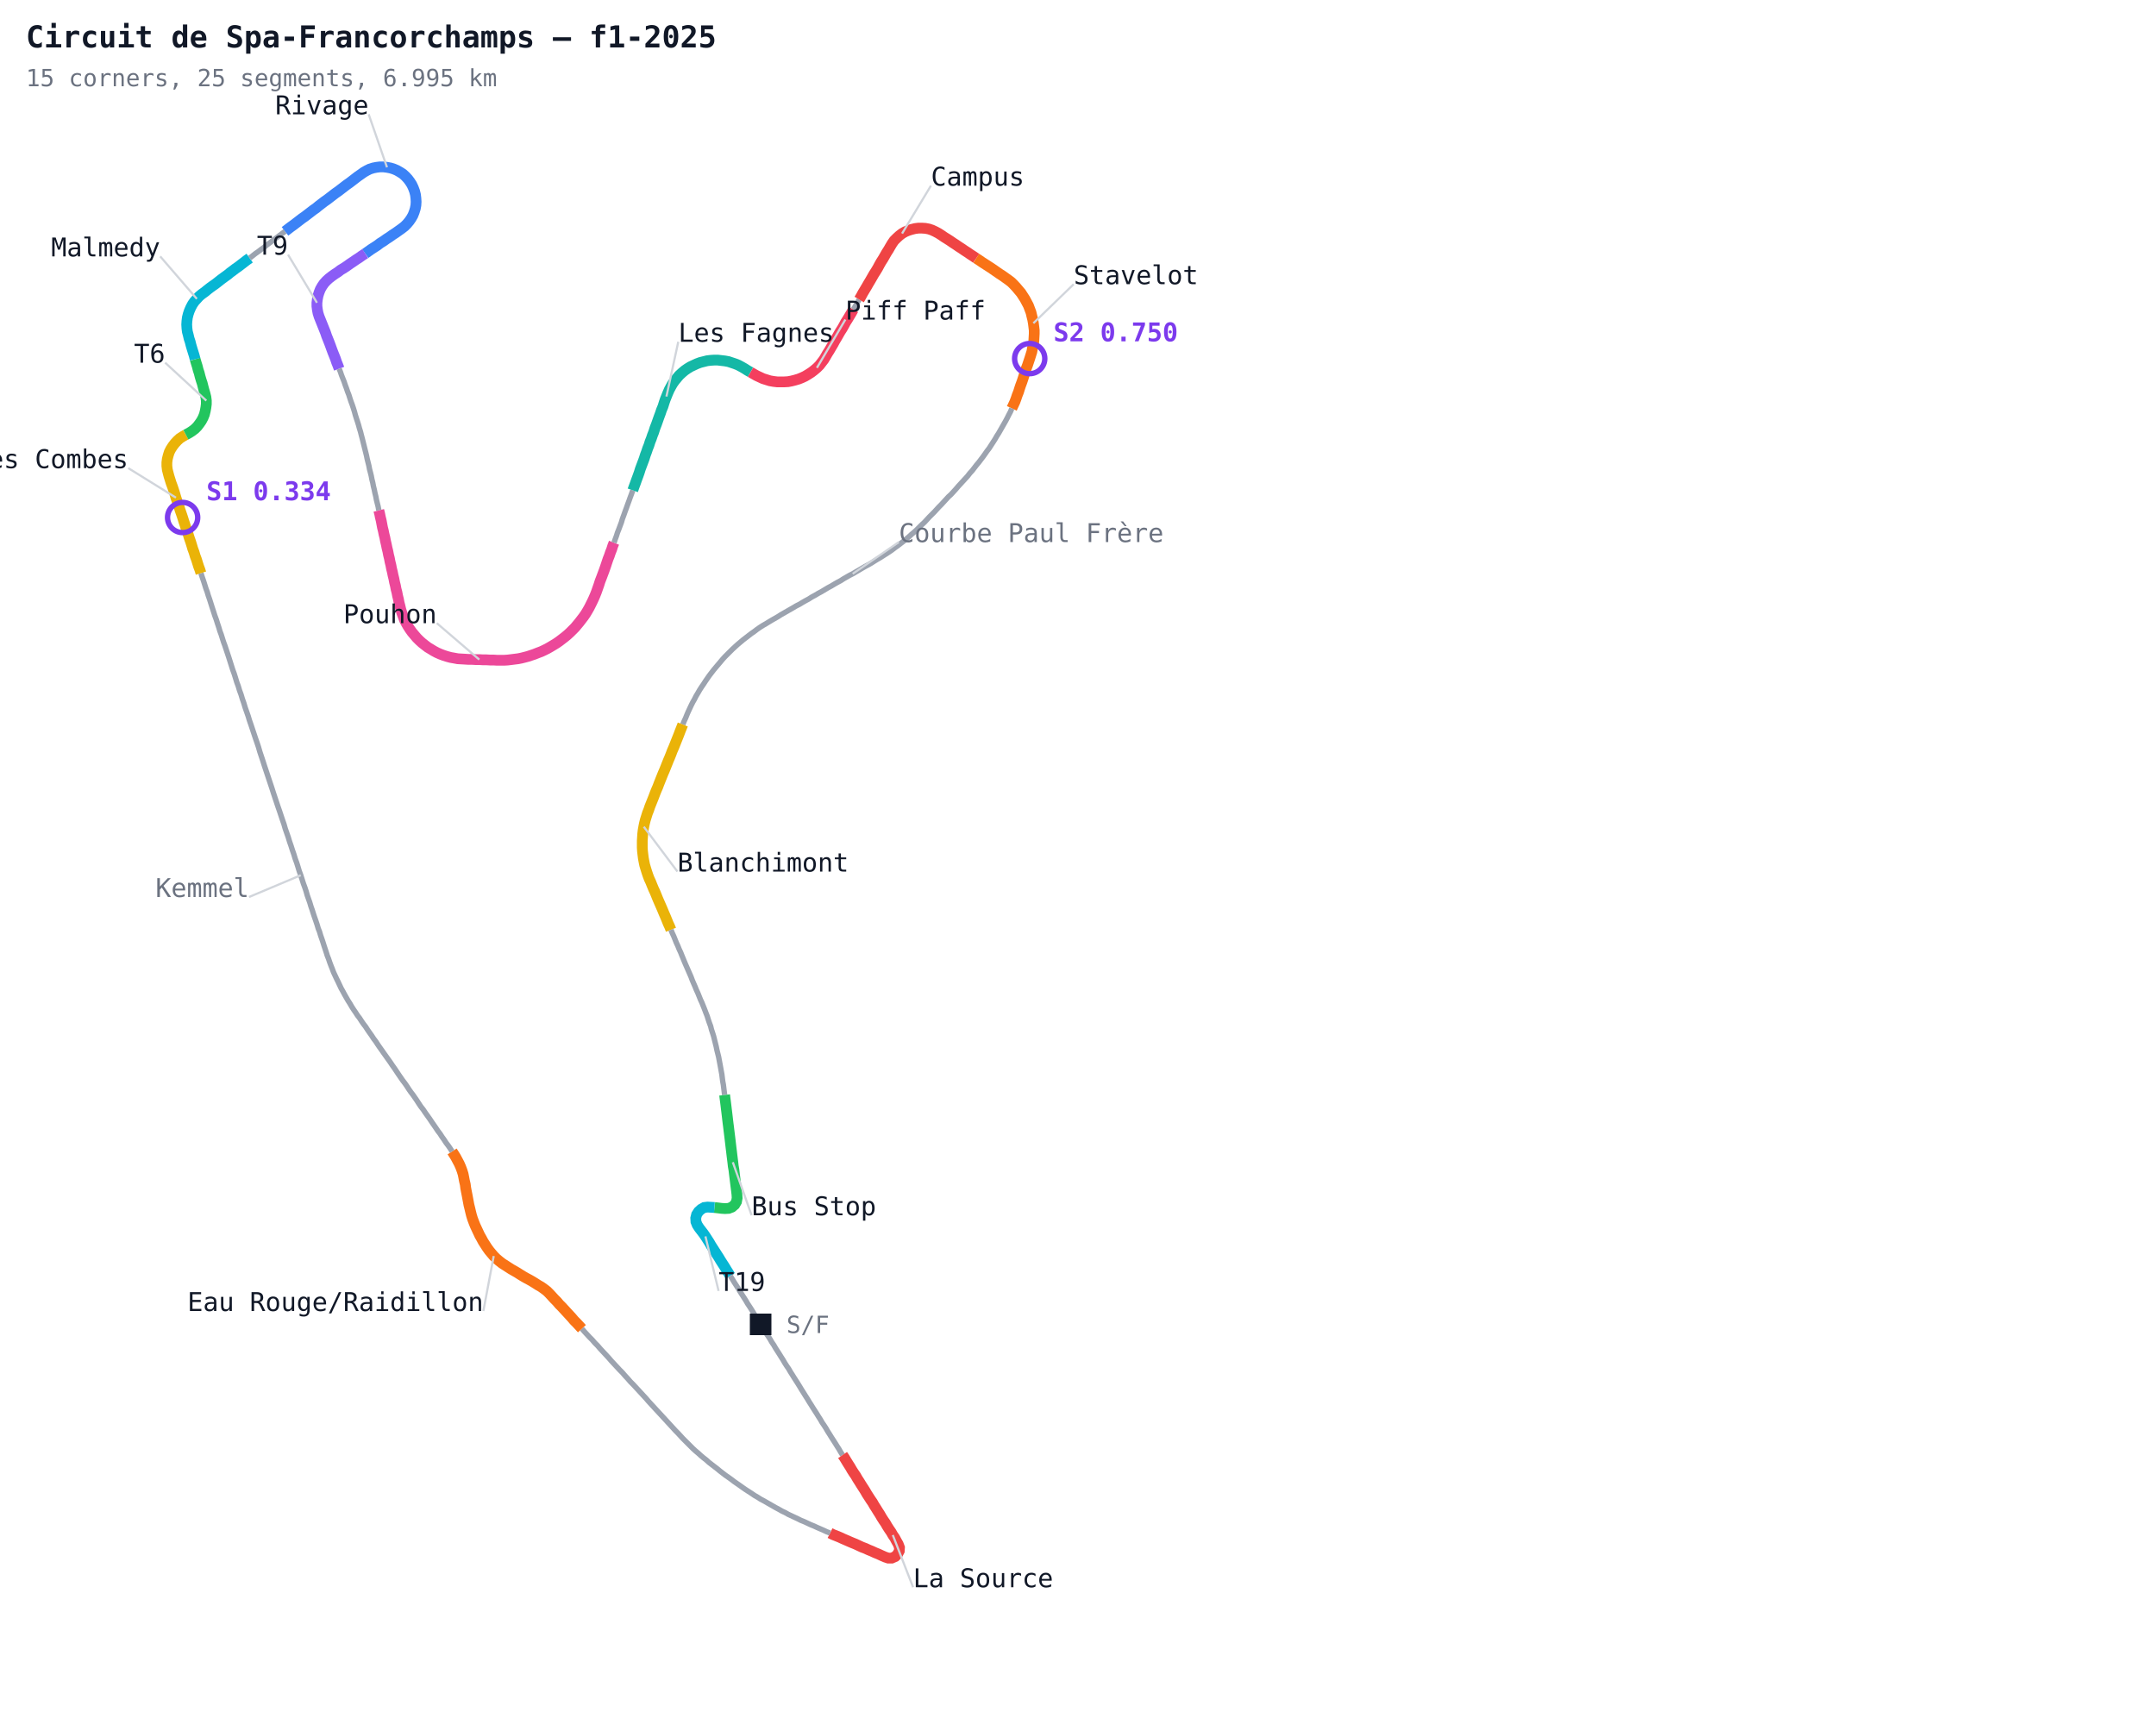
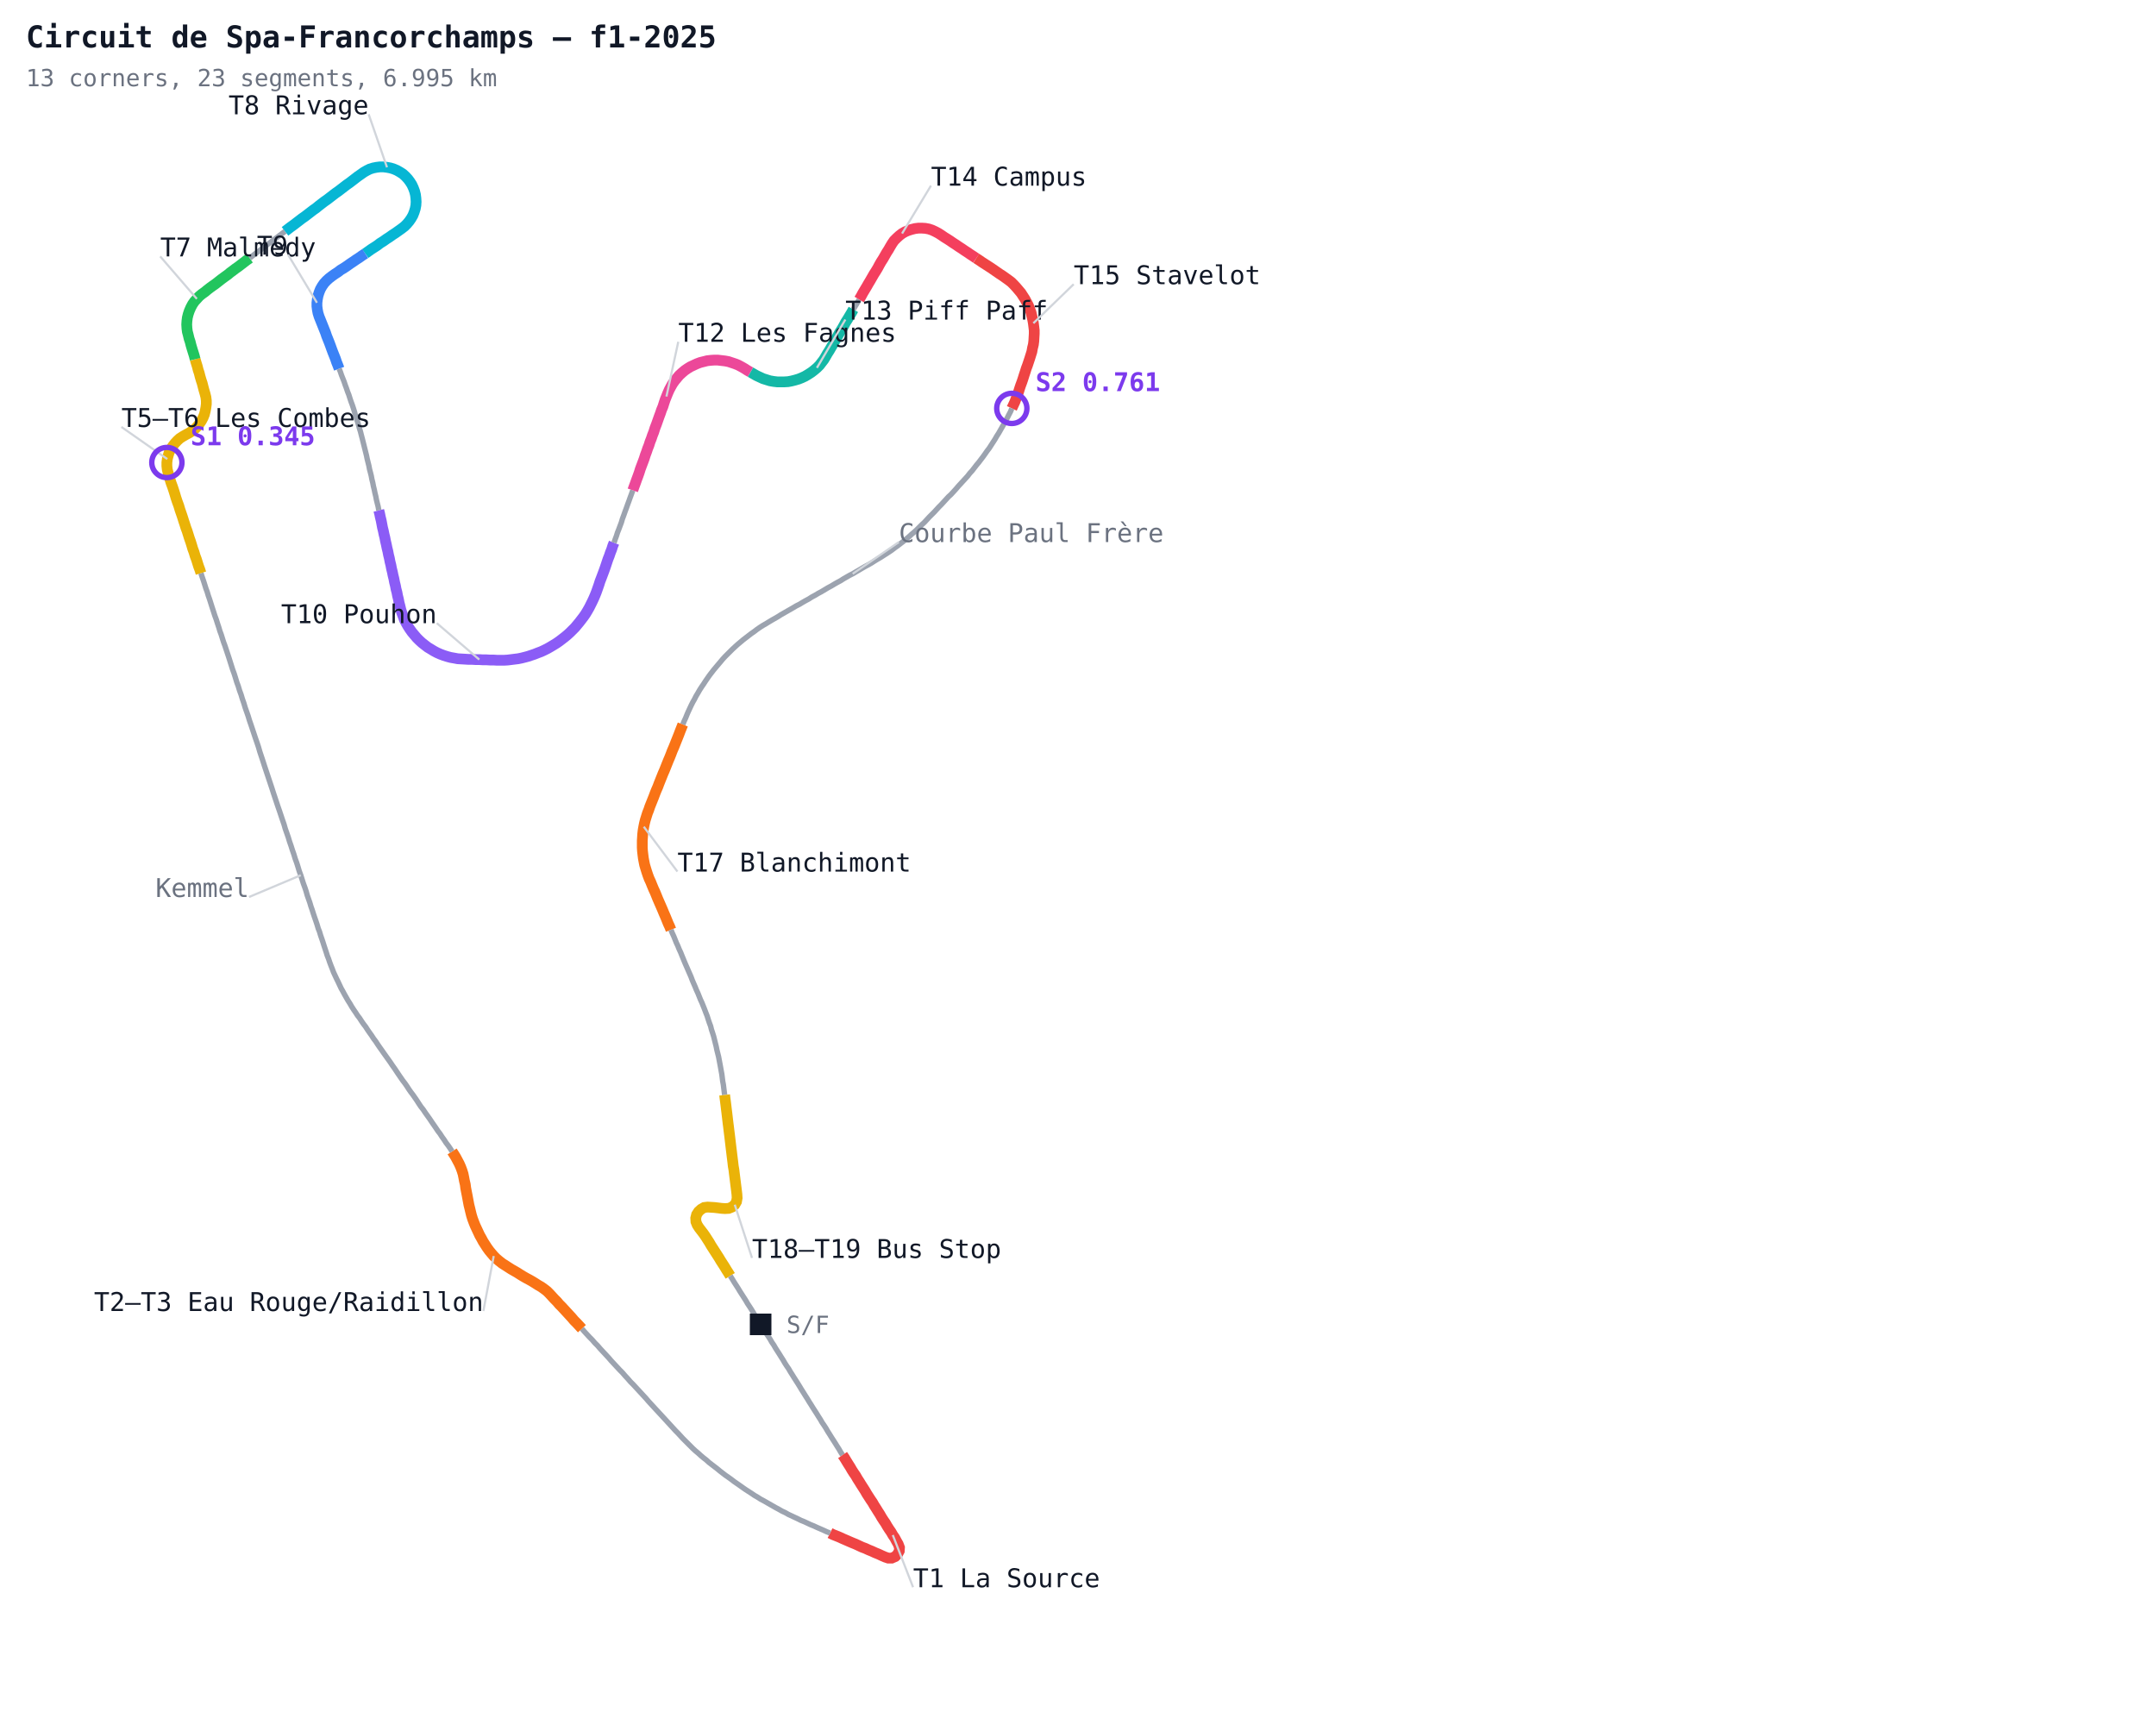
<svg xmlns="http://www.w3.org/2000/svg" width="1000" height="800" viewBox="0 0 1000 800">
  <defs>
    <style>
      .name { font-family: monospace; font-size: 12px; }
      .sector { font-family: monospace; font-size: 12px; fill: #7c3aed; font-weight: bold; }
      .title { font-family: monospace; font-size: 14px; fill: #111827; font-weight: bold; }
      .sub { font-family: monospace; font-size: 11px; fill: #6b7280; }
    </style>
  </defs>
  <rect width="1000" height="800" fill="#ffffff" />
  <polyline fill="none" stroke="#9ca3af" stroke-width="2.5" points="352.8,614.2 353.7,615.6 354.5,616.9 355.4,618.4 356.3,619.7 357.2,621.1 358.0,622.5 358.9,623.8 359.7,625.2 360.6,626.6 361.5,628.0 362.3,629.3 363.2,630.7 364.0,632.1 364.9,633.5 365.8,634.8 366.6,636.2 367.5,637.6 368.3,638.9 369.2,640.3 370.1,641.7 370.9,643.0 371.8,644.5 372.7,645.9 373.5,647.2 374.4,648.6 375.3,650.1 376.2,651.5 377.0,652.8 377.9,654.2 378.8,655.6 379.6,656.9 380.5,658.3 381.3,659.7 382.2,661.0 383.1,662.4 383.9,663.8 384.8,665.2 385.6,666.5 386.5,667.9 387.4,669.3 388.2,670.6 389.1,672.0 389.9,673.4 390.8,674.8" />
  <polyline fill="none" stroke="#ef4444" stroke-width="5" points="390.8,674.8 391.7,676.1 392.6,677.6 393.4,678.9 394.3,680.3 395.1,681.7 396.0,683.1 396.9,684.4 397.7,685.8 398.6,687.2 399.4,688.5 400.3,689.9 401.2,691.3 402.0,692.7 402.9,694.1 403.8,695.5 404.7,696.8 405.5,698.2 406.4,699.6 407.2,700.9 408.1,702.3 408.9,703.7 409.8,705.1 410.7,706.4 411.5,707.8 412.4,709.2 413.3,710.5 414.1,711.9 415.0,713.2 415.8,714.7 416.6,716.1 417.2,717.7 417.1,719.3 416.3,720.8 415.2,721.9 413.6,722.6 412.0,722.6 410.5,722.1 408.9,721.4 407.4,720.7 405.9,720.1 404.4,719.4 402.9,718.8 401.4,718.1 399.8,717.5 398.3,716.8 396.8,716.1 395.3,715.5 393.9,714.9 392.3,714.2 390.9,713.6 389.4,712.9 387.9,712.3 386.4,711.7 385.0,711.0" />
  <polyline fill="none" stroke="#9ca3af" stroke-width="2.5" points="385.0,711.0 383.5,710.4 382.0,709.7 380.4,709.0 379.0,708.4 377.5,707.7 376.0,707.1 374.5,706.4 373.0,705.7 371.5,705.1 370.1,704.4 368.6,703.7 367.1,703.0 365.6,702.3 364.2,701.5 362.7,700.8 361.3,700.0 359.8,699.2 358.4,698.4 357.0,697.6 355.6,696.8 354.2,696.0 352.7,695.2 351.3,694.3 349.9,693.5 348.6,692.6 347.2,691.7 345.8,690.8 344.5,689.9 343.1,688.9 341.8,688.0 340.5,687.1 339.2,686.1 337.8,685.1 336.5,684.2 335.2,683.2 333.9,682.2 332.7,681.2 331.4,680.2 330.1,679.2 328.8,678.2 327.6,677.1 326.3,676.1 325.0,675.0 323.8,673.9 322.6,672.9 321.4,671.8 320.2,670.6 319.0,669.4 317.9,668.3 316.7,667.1 315.6,665.9 314.5,664.7 313.4,663.6 312.3,662.4 311.2,661.2 310.1,660.0 309.0,658.8 307.9,657.6 306.7,656.3 305.5,655.0 304.2,653.6 303.1,652.4 302.0,651.2 300.8,649.9 299.7,648.6 298.5,647.3 297.3,646.0 296.1,644.7 294.9,643.4 293.7,642.1 292.4,640.8 291.2,639.4 289.9,638.0 288.7,636.6 287.4,635.3 286.1,633.9 284.8,632.5 283.5,631.1 282.3,629.7 281.0,628.3 279.7,626.9 278.4,625.5 277.2,624.1 275.9,622.8 274.7,621.4 273.4,620.1 272.2,618.8 271.0,617.5 269.9,616.2" />
  <polyline fill="none" stroke="#f97316" stroke-width="5" points="269.9,616.2 268.7,614.9 267.5,613.6 266.3,612.4 265.2,611.1 264.1,609.9 263.0,608.7 261.8,607.4 260.6,606.1 259.4,604.9 258.3,603.6 257.1,602.4 256.0,601.2 254.9,600.0 253.7,598.8 252.4,597.8 251.0,596.8 249.6,596.0 248.2,595.1 246.9,594.3 245.5,593.5 244.0,592.7 242.6,591.9 241.3,591.1 239.9,590.2 238.5,589.4 237.1,588.6 235.7,587.7 234.3,586.8 232.9,585.9 231.5,584.8 230.2,583.7 229.0,582.5 227.9,581.2 226.9,580.0 225.9,578.6 225.0,577.2 224.1,575.8 223.3,574.3 222.5,572.9 221.8,571.4 221.1,569.9 220.4,568.4 219.8,566.9 219.2,565.3 218.7,563.7 218.3,562.1 217.9,560.4 217.5,558.8 217.2,557.2 216.9,555.6 216.6,554.0 216.3,552.5 216.0,550.9 215.8,549.3 215.4,547.6 215.1,546.0 214.8,544.5 214.3,542.9 213.7,541.3 213.0,539.7 212.2,538.2 211.4,536.7 210.6,535.4 209.7,534.0" />
  <polyline fill="none" stroke="#9ca3af" stroke-width="2.5" points="209.7,534.0 208.8,532.6 207.9,531.3 206.9,530.0 206.0,528.6 205.0,527.2 204.1,525.8 203.1,524.5 202.1,523.0 201.2,521.7 200.3,520.4 199.3,518.9 198.3,517.5 197.3,516.1 196.3,514.6 195.2,513.2 194.2,511.7 193.3,510.3 192.4,509.0 191.5,507.7 190.5,506.4 189.6,505.1 188.7,503.7 187.8,502.4 186.8,501.1 185.9,499.8 185.0,498.5 184.0,497.0 183.0,495.5 182.0,494.1 181.0,492.6 180.0,491.2 179.0,489.8 178.0,488.4 177.1,487.1 176.1,485.7 175.2,484.4 174.3,483.0 173.3,481.7 172.4,480.3 171.4,478.9 170.5,477.6 169.6,476.2 168.6,474.9 167.7,473.6 166.8,472.2 165.8,470.9 164.9,469.5 164.0,468.2 163.1,466.8 162.3,465.4 161.4,464.0 160.6,462.6 159.8,461.2 159.0,459.7 158.2,458.3 157.5,456.8 156.8,455.3 156.1,453.9 155.4,452.4 154.7,450.9 154.1,449.3 153.5,447.8 152.9,446.2 152.4,444.7 151.8,443.2 151.3,441.6 150.8,440.1 150.3,438.6 149.8,437.0 149.3,435.5 148.7,433.8 148.2,432.1 147.6,430.6 147.1,428.9 146.5,427.1 145.8,425.1 145.3,423.6 144.8,422.0 144.2,420.3 143.7,418.6 143.1,416.9 142.5,415.2 142.0,413.4 141.4,411.6 140.7,409.7 140.1,407.8 139.5,405.9 138.8,404.0 138.2,402.0 137.6,400.1 136.9,398.2 136.3,396.2 135.6,394.2 135.0,392.3 134.3,390.3 133.7,388.3 133.0,386.3 132.3,384.3 131.7,382.2 131.0,380.2 130.3,378.1 129.6,376.0 128.9,374.0 128.2,371.9 127.5,369.8 126.8,367.7 126.1,365.5 125.4,363.4 124.7,361.3 124.0,359.2 123.3,357.1 122.6,355.0 121.9,352.8 121.2,350.7 120.5,348.6 119.9,346.5 119.2,344.4 118.5,342.4 117.8,340.3 117.1,338.2 116.4,336.1 115.7,334.1 115.1,332.1 114.4,330.1 113.7,328.1 113.1,326.1 112.4,324.1 111.8,322.1 111.1,320.2 110.5,318.2 109.8,316.3 109.2,314.3 108.6,312.4 107.9,310.5 107.3,308.6 106.7,306.7 106.1,304.8 105.5,303.0 104.9,301.2 104.3,299.4 103.7,297.8 103.1,295.9 102.6,294.3 102.0,292.7 101.5,291.0 100.9,289.2 100.3,287.3 99.6,285.4 99.0,283.5 98.4,281.7 97.8,279.8 97.2,277.9 96.6,276.2 96.1,274.5 95.5,272.9 95.0,271.3 94.4,269.4 93.7,267.4 93.2,265.8" />
-   <polyline fill="none" stroke="#eab308" stroke-width="5" points="93.2,265.8 92.7,264.2 92.1,262.6 91.6,261.0 91.1,259.4 90.5,257.8 90.0,256.1 89.4,254.5 88.9,252.8 88.4,251.2 87.8,249.5 87.3,247.9 86.8,246.3 86.2,244.7 85.7,243.1 85.2,241.6 84.7,240.0 84.2,238.5 83.5,236.5 82.9,234.5 82.2,232.6 81.6,230.8 81.1,229.1 80.6,227.5 80.0,225.7 79.4,224.1 78.9,222.5 78.4,220.9 78.0,219.4 77.6,217.8 77.4,216.1 77.4,214.5 77.6,212.9 78.0,211.3 78.5,209.7 79.2,208.3 80.1,206.9 81.1,205.6 82.2,204.4 83.4,203.3 84.8,202.4 86.2,201.6" />
-   <polyline fill="none" stroke="#22c55e" stroke-width="5" points="86.2,201.6 87.7,200.8 89.1,199.9 90.4,198.9 91.5,197.8 92.5,196.5 93.4,195.2 94.2,193.7 94.8,192.2 95.2,190.6 95.5,189.0 95.7,187.4 95.7,185.8 95.5,184.2 95.1,182.6 94.6,180.9 94.2,179.4 93.8,177.8 93.3,176.3 92.8,174.6 92.4,173.0 91.9,171.5 91.5,169.9 91.0,168.3 90.5,166.6" />
-   <polyline fill="none" stroke="#06b6d4" stroke-width="5" points="90.5,166.6 90.1,165.0 89.6,163.4 89.1,161.8 88.6,160.1 88.2,158.5 87.7,157.0 87.3,155.3 86.9,153.8 86.7,152.2 86.6,150.5 86.7,148.9 86.9,147.3 87.3,145.7 87.8,144.2 88.5,142.6 89.3,141.1 90.2,139.8 91.3,138.6 92.4,137.4 93.6,136.4 95.0,135.4 96.2,134.4 97.5,133.4 98.6,132.6 99.9,131.7 101.3,130.6 102.7,129.5 104.2,128.4 105.6,127.4 106.8,126.4 107.9,125.6 109.2,124.6 110.5,123.7 111.8,122.7 113.1,121.7 114.4,120.7 115.8,119.7" />
+   <polyline fill="none" stroke="#eab308" stroke-width="5" points="93.2,265.8 92.7,264.2 92.1,262.6 91.6,261.0 91.1,259.4 90.5,257.8 90.0,256.1 89.4,254.5 88.9,252.8 88.4,251.2 87.8,249.5 87.3,247.9 86.8,246.3 86.2,244.7 85.7,243.1 85.2,241.6 84.7,240.0 84.2,238.5 83.5,236.5 82.9,234.5 82.2,232.6 81.6,230.8 81.1,229.1 80.6,227.5 80.0,225.7 79.4,224.1 78.9,222.5 78.4,220.9 78.0,219.4 77.6,217.8 77.4,216.1 77.4,214.5 77.6,212.9 78.0,211.3 78.5,209.7 79.2,208.3 80.1,206.9 81.1,205.6 82.2,204.4 83.4,203.3 84.8,202.4 86.2,201.6 87.7,200.8 89.1,199.9 90.4,198.9 91.5,197.8 92.5,196.5 93.4,195.2 94.2,193.7 94.8,192.2 95.2,190.6 95.5,189.0 95.7,187.4 95.7,185.8 95.5,184.2 95.1,182.6 94.6,180.9 94.2,179.4 93.8,177.8 93.3,176.3 92.8,174.6 92.4,173.0 91.9,171.5 91.5,169.9 91.0,168.3 90.5,166.6" />
+   <polyline fill="none" stroke="#22c55e" stroke-width="5" points="90.5,166.6 90.1,165.0 89.6,163.4 89.1,161.8 88.6,160.1 88.2,158.5 87.7,157.0 87.3,155.3 86.9,153.8 86.7,152.2 86.6,150.5 86.7,148.9 86.9,147.3 87.3,145.7 87.8,144.2 88.5,142.6 89.3,141.1 90.2,139.8 91.3,138.6 92.4,137.4 93.6,136.4 95.0,135.4 96.2,134.4 97.5,133.4 98.6,132.6 99.9,131.7 101.3,130.6 102.7,129.5 104.2,128.4 105.6,127.4 106.8,126.4 107.9,125.6 109.2,124.6 110.5,123.7 111.8,122.7 113.1,121.7 114.4,120.7 115.8,119.7" />
  <polyline fill="none" stroke="#9ca3af" stroke-width="2.5" points="115.8,119.7 117.2,118.6 118.6,117.5 119.9,116.6 121.2,115.6 122.6,114.6 123.9,113.5 125.3,112.5 126.7,111.4 128.1,110.4 129.4,109.4 130.7,108.4 132.2,107.3" />
-   <polyline fill="none" stroke="#3b82f6" stroke-width="5" points="132.2,107.3 133.5,106.3 134.8,105.3 136.2,104.3 137.5,103.3 138.8,102.3 140.1,101.3 141.4,100.4 142.7,99.4 144.0,98.4 145.3,97.4 146.6,96.5 147.8,95.5 149.1,94.5 150.4,93.5 151.7,92.6 153.0,91.6 154.3,90.6 155.6,89.6 156.9,88.7 158.2,87.7 159.5,86.7 160.8,85.7 162.1,84.8 163.4,83.8 164.7,82.8 166.0,81.8 167.3,80.9 168.7,79.9 170.1,79.1 171.5,78.4 173.1,77.9 174.6,77.6 176.2,77.4 177.9,77.4 179.5,77.6 181.1,77.9 182.7,78.4 184.1,79.0 185.5,79.8 186.9,80.7 188.1,81.8 189.2,83.0 190.1,84.2 191.0,85.6 191.7,87.1 192.3,88.7 192.7,90.3 192.9,91.9 193.0,93.6 192.9,95.2 192.6,96.8 192.1,98.4 191.5,99.9 190.7,101.3 189.8,102.6 188.7,103.9 187.6,105.0 186.3,106.0 184.9,107.0 183.5,108.0 182.1,108.9 180.7,109.9 179.3,110.8 177.9,111.8 176.3,112.8 175.0,113.8 173.6,114.7 172.2,115.6 170.8,116.6 169.4,117.6" />
-   <polyline fill="none" stroke="#8b5cf6" stroke-width="5" points="169.4,117.6 168.0,118.5 166.6,119.5 165.2,120.4 163.9,121.3 162.4,122.3 161.0,123.3 159.5,124.3 158.0,125.2 156.7,126.2 155.3,127.1 153.9,128.1 152.6,129.1 151.4,130.2 150.3,131.4 149.4,132.7 148.6,134.1 148.0,135.6 147.5,137.2 147.2,138.8 147.0,140.4 147.0,142.0 147.2,143.6 147.5,145.2 148.0,146.8 148.6,148.3 149.2,149.8 149.8,151.3 150.4,152.8 151.0,154.3 151.5,155.8 152.1,157.3 152.7,158.8 153.3,160.4 153.8,161.8 154.4,163.4 155.0,164.9 155.6,166.4 156.1,167.9 156.7,169.4 157.3,171.0" />
+   <polyline fill="none" stroke="#06b6d4" stroke-width="5" points="132.2,107.3 133.5,106.3 134.8,105.3 136.2,104.3 137.5,103.3 138.8,102.3 140.1,101.3 141.4,100.4 142.7,99.4 144.0,98.4 145.3,97.4 146.6,96.5 147.8,95.5 149.1,94.5 150.4,93.5 151.7,92.6 153.0,91.6 154.3,90.6 155.6,89.6 156.9,88.7 158.2,87.7 159.5,86.7 160.8,85.7 162.1,84.8 163.4,83.8 164.7,82.8 166.0,81.8 167.3,80.9 168.7,79.9 170.1,79.1 171.5,78.4 173.1,77.9 174.6,77.6 176.2,77.4 177.9,77.4 179.5,77.6 181.1,77.9 182.7,78.4 184.1,79.0 185.5,79.8 186.9,80.7 188.1,81.8 189.2,83.0 190.1,84.2 191.0,85.6 191.7,87.1 192.3,88.7 192.7,90.3 192.9,91.9 193.0,93.6 192.9,95.2 192.6,96.8 192.1,98.4 191.5,99.9 190.7,101.3 189.8,102.6 188.7,103.9 187.6,105.0 186.3,106.0 184.9,107.0 183.5,108.0 182.1,108.9 180.7,109.9 179.3,110.8 177.9,111.8 176.3,112.8 175.0,113.8 173.6,114.7 172.2,115.6 170.8,116.6 169.4,117.6" />
+   <polyline fill="none" stroke="#3b82f6" stroke-width="5" points="169.4,117.6 168.0,118.5 166.6,119.5 165.2,120.4 163.9,121.3 162.4,122.3 161.0,123.3 159.5,124.3 158.0,125.2 156.7,126.2 155.3,127.1 153.9,128.1 152.6,129.1 151.4,130.2 150.3,131.4 149.4,132.7 148.6,134.1 148.0,135.6 147.5,137.2 147.2,138.8 147.0,140.4 147.0,142.0 147.2,143.6 147.5,145.2 148.0,146.8 148.6,148.3 149.2,149.8 149.8,151.3 150.4,152.8 151.0,154.3 151.5,155.8 152.1,157.3 152.7,158.8 153.3,160.4 153.8,161.8 154.4,163.4 155.0,164.9 155.6,166.4 156.1,167.9 156.7,169.4 157.3,171.0" />
  <polyline fill="none" stroke="#9ca3af" stroke-width="2.5" points="157.3,171.0 157.9,172.5 158.4,174.0 159.0,175.5 159.6,177.0 160.1,178.5 160.7,180.1 161.2,181.6 161.8,183.1 162.3,184.7 162.8,186.2 163.4,187.8 163.9,189.3 164.4,190.9 164.8,192.4 165.3,194.0 165.8,195.5 166.3,197.1 166.7,198.6 167.2,200.2 167.6,201.8 168.0,203.3 168.4,204.9 168.8,206.5 169.2,208.1 169.6,209.7 170.0,211.3 170.3,212.8 170.7,214.4 171.1,216.0 171.4,217.6 171.8,219.1 172.2,220.7 172.5,222.3 172.9,223.9 173.2,225.5 173.6,227.1 173.9,228.6 174.3,230.2 174.6,231.8 175.0,233.4 175.4,235.0 175.7,236.7" />
-   <polyline fill="none" stroke="#ec4899" stroke-width="5" points="175.7,236.7 176.1,238.3 176.4,239.8 176.8,241.4 177.1,243.0 177.4,244.6 177.8,246.2 178.1,247.7 178.5,249.3 178.8,250.9 179.2,252.6 179.5,254.1 179.9,255.7 180.2,257.3 180.6,258.9 180.9,260.5 181.3,262.1 181.6,263.7 182.0,265.3 182.3,266.8 182.7,268.4 183.0,270.0 183.4,271.6 183.7,273.2 184.1,274.7 184.4,276.3 184.8,277.9 185.1,279.5 185.5,281.0 185.9,282.7 186.4,284.3 187.0,285.9 187.6,287.5 188.4,289.0 189.2,290.4 190.1,291.8 191.1,293.2 192.2,294.5 193.3,295.8 194.5,297.0 195.7,298.1 197.1,299.2 198.4,300.2 199.9,301.1 201.2,301.9 202.7,302.7 204.3,303.4 205.9,304.0 207.5,304.5 209.0,304.9 210.7,305.2 212.3,305.5 214.0,305.6 215.7,305.7 217.3,305.8 219.0,305.8 220.7,305.9 222.3,305.9 223.9,306.0 225.5,306.0 227.2,306.1 228.9,306.1 230.5,306.2 232.2,306.2 233.8,306.2 235.5,306.1 237.1,305.9 238.7,305.7 240.3,305.5 241.8,305.2 243.4,304.8 244.9,304.4 246.4,303.9 247.9,303.4 249.4,302.8 251.0,302.2 252.5,301.5 253.9,300.8 255.3,300.0 256.8,299.1 258.1,298.3 259.4,297.4 260.7,296.4 262.0,295.4 263.2,294.4 264.4,293.3 265.6,292.1 266.7,291.0 267.7,289.8 268.7,288.6 269.7,287.3 270.7,286.0 271.6,284.7 272.5,283.2 273.3,281.8 274.0,280.4 274.7,279.0 275.4,277.5 276.0,276.1 276.6,274.6 277.2,272.9 277.8,271.2 278.3,269.6 279.0,267.8 279.6,266.2 280.2,264.6 280.8,262.9 281.4,261.1 282.0,259.3 282.6,257.8 283.1,256.3 283.7,254.8 284.2,253.2 284.8,251.7" />
+   <polyline fill="none" stroke="#8b5cf6" stroke-width="5" points="175.7,236.7 176.1,238.3 176.4,239.8 176.8,241.4 177.1,243.0 177.4,244.6 177.8,246.2 178.1,247.7 178.5,249.3 178.8,250.9 179.2,252.6 179.5,254.1 179.9,255.7 180.2,257.3 180.6,258.9 180.9,260.5 181.3,262.1 181.6,263.7 182.0,265.3 182.3,266.8 182.7,268.4 183.0,270.0 183.4,271.6 183.7,273.2 184.1,274.7 184.4,276.3 184.8,277.9 185.1,279.5 185.5,281.0 185.9,282.7 186.4,284.3 187.0,285.9 187.6,287.5 188.4,289.0 189.2,290.4 190.1,291.8 191.1,293.2 192.2,294.5 193.3,295.8 194.5,297.0 195.7,298.1 197.1,299.2 198.4,300.2 199.9,301.1 201.2,301.9 202.7,302.7 204.3,303.4 205.9,304.0 207.5,304.5 209.0,304.9 210.7,305.2 212.3,305.5 214.0,305.6 215.7,305.7 217.3,305.8 219.0,305.8 220.7,305.9 222.3,305.9 223.9,306.0 225.5,306.0 227.2,306.1 228.9,306.1 230.5,306.2 232.2,306.2 233.8,306.2 235.5,306.1 237.1,305.9 238.7,305.7 240.3,305.5 241.8,305.2 243.4,304.8 244.9,304.4 246.4,303.9 247.9,303.4 249.4,302.8 251.0,302.2 252.5,301.5 253.9,300.8 255.3,300.0 256.8,299.1 258.1,298.3 259.4,297.4 260.7,296.4 262.0,295.4 263.2,294.4 264.4,293.3 265.6,292.1 266.7,291.0 267.7,289.8 268.7,288.6 269.7,287.3 270.7,286.0 271.6,284.7 272.5,283.2 273.3,281.8 274.0,280.4 274.7,279.0 275.4,277.5 276.0,276.1 276.6,274.6 277.2,272.9 277.8,271.2 278.3,269.6 279.0,267.8 279.6,266.2 280.2,264.6 280.8,262.9 281.4,261.1 282.0,259.3 282.6,257.8 283.1,256.3 283.7,254.8 284.2,253.2 284.8,251.7" />
  <polyline fill="none" stroke="#9ca3af" stroke-width="2.5" points="284.8,251.7 285.3,250.2 285.9,248.6 286.4,247.0 287.0,245.5 287.6,243.9 288.2,242.3 288.7,240.6 289.3,239.0 289.9,237.3 290.5,235.7 291.1,234.0 291.7,232.4 292.3,230.7 292.9,229.1 293.5,227.4" />
-   <polyline fill="none" stroke="#14b8a6" stroke-width="5" points="293.5,227.4 294.1,225.7 294.7,224.1 295.3,222.4 295.9,220.8 296.5,219.1 297.0,217.5 297.6,215.9 298.2,214.3 298.8,212.7 299.3,211.1 299.9,209.5 300.4,208.0 301.0,206.5 301.5,204.9 302.1,203.4 302.6,201.9 303.2,200.4 303.8,198.5 304.5,196.7 305.1,195.0 305.7,193.3 306.3,191.7 306.8,190.2 307.5,188.5 308.0,186.9 308.5,185.4 309.1,183.9 309.7,182.4 310.4,180.8 311.2,179.3 312.0,177.9 313.0,176.5 314.0,175.3 315.0,174.1 316.3,172.9 317.6,171.8 318.9,170.9 320.2,170.1 321.7,169.4 323.2,168.7 324.8,168.1 326.4,167.7 328.0,167.3 329.7,167.1 331.3,167.0 332.9,167.0 334.6,167.2 336.3,167.4 337.9,167.7 339.4,168.2 340.9,168.7 342.4,169.3 343.9,170.1 345.3,170.9 346.7,171.8 348.1,172.6" />
-   <polyline fill="none" stroke="#f43f5e" stroke-width="5" points="348.1,172.6 349.5,173.4 350.9,174.2 352.4,174.9 353.9,175.6 355.5,176.1 357.1,176.6 358.8,176.9 360.5,177.1 362.2,177.1 363.8,177.1 365.5,177.0 367.1,176.7 368.7,176.3 370.4,175.8 371.9,175.2 373.4,174.5 374.9,173.6 376.3,172.7 377.6,171.7 378.9,170.6 380.1,169.4 381.1,168.1 382.1,166.8 383.0,165.3 383.8,163.9 384.7,162.5 385.5,161.1 386.4,159.6 387.2,158.1 388.1,156.6 388.9,155.2 389.7,153.8 390.6,152.4 391.4,151.0 392.2,149.5 393.1,148.1 394.0,146.6 394.9,145.1 395.8,143.5" />
+   <polyline fill="none" stroke="#ec4899" stroke-width="5" points="293.5,227.4 294.1,225.7 294.7,224.1 295.3,222.4 295.9,220.8 296.5,219.1 297.0,217.5 297.6,215.9 298.2,214.3 298.8,212.7 299.3,211.1 299.9,209.5 300.4,208.0 301.0,206.5 301.5,204.9 302.1,203.4 302.6,201.9 303.2,200.4 303.8,198.5 304.5,196.7 305.1,195.0 305.7,193.3 306.3,191.7 306.8,190.2 307.5,188.5 308.0,186.9 308.5,185.4 309.1,183.9 309.7,182.4 310.4,180.8 311.2,179.3 312.0,177.9 313.0,176.5 314.0,175.3 315.0,174.1 316.3,172.9 317.6,171.8 318.9,170.9 320.2,170.1 321.7,169.4 323.2,168.7 324.8,168.1 326.4,167.7 328.0,167.3 329.7,167.1 331.3,167.0 332.9,167.0 334.6,167.2 336.3,167.4 337.9,167.7 339.4,168.2 340.9,168.7 342.4,169.3 343.9,170.1 345.3,170.9 346.7,171.8 348.1,172.6" />
+   <polyline fill="none" stroke="#14b8a6" stroke-width="5" points="348.1,172.6 349.5,173.4 350.9,174.2 352.4,174.9 353.9,175.6 355.5,176.1 357.1,176.6 358.8,176.9 360.5,177.1 362.2,177.1 363.8,177.1 365.5,177.0 367.1,176.7 368.7,176.3 370.4,175.8 371.9,175.2 373.4,174.5 374.9,173.6 376.3,172.7 377.6,171.7 378.9,170.6 380.1,169.4 381.1,168.1 382.1,166.8 383.0,165.3 383.8,163.9 384.7,162.5 385.5,161.1 386.4,159.6 387.2,158.1 388.1,156.6 388.9,155.2 389.7,153.8 390.6,152.4 391.4,151.0 392.2,149.5 393.1,148.1 394.0,146.6 394.9,145.1 395.8,143.5" />
  <polyline fill="none" stroke="#9ca3af" stroke-width="2.5" points="395.8,143.5 396.7,142.0 397.6,140.5 398.5,138.9" />
-   <polyline fill="none" stroke="#ef4444" stroke-width="5" points="398.5,138.9 399.4,137.4 400.2,135.9 401.1,134.4 402.0,132.9 402.8,131.5 403.7,130.0 404.5,128.6 405.3,127.2 406.2,125.8 407.1,124.3 407.9,122.8 408.7,121.4 409.6,120.0 410.4,118.6 411.2,117.2 412.1,115.8 412.9,114.4 413.8,112.9 414.7,111.6 415.9,110.4 417.1,109.3 418.4,108.3 419.8,107.5 421.2,106.9 422.8,106.4 424.4,106.0 426.0,105.8 427.6,105.8 429.2,105.9 430.8,106.2 432.3,106.7 433.8,107.4 435.3,108.2 436.7,109.1 438.0,110.0 439.3,110.8 440.7,111.7 442.0,112.6 443.4,113.5 444.7,114.4 446.1,115.3 447.4,116.2 448.8,117.1 450.1,118.0 451.5,118.9 452.8,119.8" />
-   <polyline fill="none" stroke="#f97316" stroke-width="5" points="452.8,119.8 454.2,120.7 455.5,121.6 456.9,122.5 458.3,123.4 459.7,124.3 461.0,125.2 462.3,126.1 463.6,127.0 465.0,127.9 466.4,128.9 467.8,129.9 469.1,130.9 470.2,132.0 471.4,133.3 472.5,134.6 473.6,135.9 474.5,137.3 475.4,138.7 476.2,140.2 477.0,141.7 477.6,143.3 478.2,144.9 478.6,146.6 479.0,148.2 479.3,149.9 479.5,151.5 479.7,153.2 479.7,154.8 479.6,156.5 479.5,158.2 479.3,159.8 478.9,161.4 478.6,163.1 478.1,164.7 477.6,166.3 477.1,167.8 476.6,169.3 476.0,170.9 475.5,172.5 475.0,174.0 474.5,175.6 474.0,177.1 473.4,178.7 472.9,180.2 472.4,181.8 471.8,183.3 471.3,184.8 470.7,186.4 470.0,187.9 469.3,189.4" />
+   <polyline fill="none" stroke="#f43f5e" stroke-width="5" points="398.5,138.9 399.4,137.4 400.2,135.9 401.1,134.4 402.0,132.9 402.8,131.5 403.7,130.0 404.5,128.6 405.3,127.2 406.2,125.8 407.1,124.3 407.9,122.8 408.7,121.4 409.6,120.0 410.4,118.6 411.2,117.2 412.1,115.8 412.9,114.4 413.8,112.9 414.7,111.6 415.9,110.4 417.1,109.3 418.4,108.3 419.8,107.5 421.2,106.9 422.8,106.4 424.4,106.0 426.0,105.8 427.6,105.8 429.2,105.9 430.8,106.2 432.3,106.7 433.8,107.4 435.3,108.2 436.7,109.1 438.0,110.0 439.3,110.8 440.7,111.7 442.0,112.6 443.4,113.5 444.7,114.4 446.1,115.3 447.4,116.2 448.8,117.1 450.1,118.0 451.5,118.9 452.8,119.8" />
+   <polyline fill="none" stroke="#ef4444" stroke-width="5" points="452.8,119.8 454.2,120.7 455.5,121.6 456.9,122.5 458.3,123.4 459.7,124.3 461.0,125.2 462.3,126.1 463.6,127.0 465.0,127.9 466.4,128.9 467.8,129.9 469.1,130.9 470.2,132.0 471.4,133.3 472.5,134.6 473.6,135.9 474.5,137.3 475.4,138.7 476.2,140.2 477.0,141.7 477.6,143.3 478.2,144.9 478.6,146.6 479.0,148.2 479.3,149.9 479.5,151.5 479.7,153.2 479.7,154.8 479.6,156.5 479.5,158.2 479.3,159.8 478.9,161.4 478.6,163.1 478.1,164.7 477.6,166.3 477.1,167.8 476.6,169.3 476.0,170.9 475.5,172.5 475.0,174.0 474.5,175.6 474.0,177.1 473.4,178.7 472.9,180.2 472.4,181.8 471.8,183.3 471.3,184.8 470.7,186.4 470.0,187.9 469.3,189.4" />
  <polyline fill="none" stroke="#9ca3af" stroke-width="2.5" points="469.3,189.4 468.7,190.9 467.9,192.4 467.2,193.8 466.4,195.3 465.6,196.7 464.8,198.1 464.0,199.5 463.2,200.9 462.3,202.3 461.5,203.7 460.6,205.1 459.7,206.5 458.8,207.9 457.8,209.2 456.9,210.5 455.9,211.9 454.9,213.2 454.0,214.4 452.9,215.7 451.9,217.0 450.9,218.3 449.8,219.5 448.8,220.8 447.7,222.0 446.6,223.2 445.5,224.4 444.4,225.6 443.3,226.9 442.2,228.1 441.1,229.3 439.9,230.4 438.8,231.6 437.7,232.8 436.6,234.0 435.5,235.1 434.4,236.3 433.3,237.5 432.1,238.7 431.0,239.8 429.9,241.0 428.8,242.2 427.6,243.3 426.4,244.5 425.3,245.6 424.1,246.7 422.8,247.8 421.6,248.9 420.3,250.0 419.1,251.0 417.8,252.0 416.5,253.0 415.1,254.0 413.8,255.0 412.5,255.9 411.1,256.8 409.7,257.7 408.3,258.6 406.9,259.4 405.6,260.2 404.2,261.1 402.8,261.9 401.3,262.7 399.9,263.5 398.4,264.4 397.0,265.2 395.5,266.1 394.1,266.8 392.7,267.6 391.3,268.4 389.9,269.3 388.4,270.1 387.0,270.9 385.5,271.8 384.0,272.6 382.5,273.5 381.0,274.4 379.5,275.2 378.0,276.1 376.5,276.9 375.1,277.8 373.6,278.6 372.2,279.4 370.9,280.2 369.3,281.0 367.8,281.9 366.4,282.7 365.0,283.5 363.6,284.3 362.2,285.1 360.8,286.0 359.4,286.8 358.0,287.6 356.5,288.5 355.2,289.3 353.8,290.1 352.4,291.0 351.1,291.9 349.8,292.9 348.5,293.8 347.2,294.8 345.9,295.8 344.6,296.8 343.3,297.9 342.1,298.9 340.9,300.0 339.7,301.1 338.6,302.2 337.4,303.4 336.3,304.5 335.2,305.7 334.2,306.9 333.1,308.2 332.0,309.5 331.0,310.7 330.0,312.0 329.0,313.3 328.1,314.6 327.2,315.9 326.3,317.3 325.4,318.6 324.5,320.0 323.7,321.4 322.8,322.9 322.1,324.3 321.3,325.7 320.6,327.1 319.9,328.6 319.2,330.1 318.6,331.5 318.0,333.0 317.3,334.5 316.7,336.0" />
-   <polyline fill="none" stroke="#eab308" stroke-width="5" points="316.7,336.0 316.1,337.5 315.5,339.0 314.9,340.6 314.3,342.1 313.7,343.6 313.1,345.1 312.5,346.6 311.8,348.2 311.2,349.8 310.6,351.3 310.0,352.7 309.4,354.2 308.8,355.7 308.2,357.2 307.5,358.8 306.9,360.3 306.3,361.8 305.7,363.3 305.1,364.9 304.4,366.5 303.8,368.0 303.2,369.6 302.6,371.1 302.0,372.6 301.4,374.1 300.9,375.6 300.3,377.1 299.8,378.7 299.3,380.3 298.9,381.9 298.6,383.4 298.3,385.1 298.1,386.8 298.0,388.4 297.9,389.9 297.9,391.5 297.9,393.1 298.0,394.7 298.2,396.4 298.4,398.0 298.7,399.6 299.0,401.1 299.5,402.8 300.0,404.4 300.5,405.9 301.1,407.5 301.8,409.0 302.4,410.5 303.1,412.2 303.8,413.7 304.5,415.4 305.1,416.9 305.8,418.5 306.5,420.1 307.2,421.7 307.9,423.4 308.6,425.0 309.3,426.7 309.9,428.2 310.6,429.7 311.2,431.2" />
+   <polyline fill="none" stroke="#f97316" stroke-width="5" points="316.7,336.0 316.1,337.5 315.5,339.0 314.9,340.6 314.3,342.1 313.7,343.6 313.1,345.1 312.5,346.6 311.8,348.2 311.2,349.8 310.6,351.3 310.0,352.7 309.4,354.2 308.8,355.7 308.2,357.2 307.5,358.8 306.9,360.3 306.3,361.8 305.7,363.3 305.1,364.9 304.4,366.5 303.8,368.0 303.2,369.6 302.6,371.1 302.0,372.6 301.4,374.1 300.9,375.6 300.3,377.1 299.8,378.7 299.3,380.3 298.9,381.9 298.6,383.4 298.3,385.1 298.1,386.8 298.0,388.4 297.9,389.9 297.9,391.5 297.9,393.1 298.0,394.7 298.2,396.4 298.4,398.0 298.7,399.6 299.0,401.1 299.5,402.8 300.0,404.4 300.5,405.9 301.1,407.5 301.8,409.0 302.4,410.5 303.1,412.2 303.8,413.7 304.5,415.4 305.1,416.9 305.8,418.5 306.5,420.1 307.2,421.7 307.9,423.4 308.6,425.0 309.3,426.7 309.9,428.2 310.6,429.7 311.2,431.2" />
  <polyline fill="none" stroke="#9ca3af" stroke-width="2.5" points="311.2,431.2 311.8,432.7 312.5,434.2 313.1,435.7 313.7,437.2 314.4,438.7 315.0,440.2 315.7,441.7 316.3,443.2 317.0,444.9 317.7,446.6 318.4,448.2 319.1,449.8 319.8,451.4 320.5,453.0 321.1,454.6 321.7,456.0 322.4,457.6 323.0,459.1 323.7,460.6 324.3,462.1 324.9,463.6 325.6,465.1 326.2,466.6 326.8,468.1 327.4,469.7 328.0,471.2 328.5,472.8 329.0,474.3 329.6,475.9 330.0,477.5 330.5,479.0 331.0,480.6 331.4,482.2 331.8,483.8 332.2,485.4 332.5,486.9 332.9,488.5 333.3,490.1 333.6,491.7 333.9,493.3 334.2,494.9 334.5,496.6 334.8,498.2 335.0,499.8 335.2,501.4 335.5,503.0 335.7,504.6 335.9,506.2 336.1,507.8" />
-   <polyline fill="none" stroke="#22c55e" stroke-width="5" points="336.1,507.8 336.3,509.5 336.5,511.0 336.7,512.6 336.9,514.3 337.1,515.9 337.3,517.6 337.5,519.3 337.7,521.0 337.9,522.5 338.1,524.2 338.3,525.8 338.5,527.4 338.7,529.1 338.9,530.8 339.1,532.5 339.3,534.1 339.5,535.8 339.7,537.4 339.9,539.0 340.1,540.8 340.4,542.5 340.6,544.2 340.8,545.8 341.0,547.4 341.2,549.0 341.4,550.6 341.6,552.2 341.8,553.9 341.9,555.6 341.6,557.3 340.8,558.7 339.5,559.8 338.0,560.4 336.3,560.5 334.7,560.4 333.1,560.2 331.4,560.0" />
-   <polyline fill="none" stroke="#06b6d4" stroke-width="5" points="331.4,560.0 329.8,559.9 328.2,559.8 326.6,560.0 325.2,560.8 324.0,561.9 323.1,563.3 322.7,564.9 322.8,566.6 323.4,568.1 324.3,569.5 325.3,570.8 326.3,572.1 327.2,573.4 328.1,574.8 329.0,576.2 329.8,577.6 330.7,579.0 331.6,580.4 332.5,581.8 333.4,583.2 334.3,584.7 335.2,586.1 336.1,587.5 337.0,589.0 337.9,590.4 338.7,591.7" />
+   <polyline fill="none" stroke="#eab308" stroke-width="5" points="336.1,507.8 336.3,509.5 336.5,511.0 336.7,512.6 336.9,514.3 337.1,515.9 337.3,517.6 337.5,519.3 337.7,521.0 337.9,522.5 338.1,524.2 338.3,525.8 338.5,527.4 338.7,529.1 338.9,530.8 339.1,532.5 339.3,534.1 339.5,535.8 339.7,537.4 339.9,539.0 340.1,540.8 340.4,542.5 340.6,544.2 340.8,545.8 341.0,547.4 341.2,549.0 341.4,550.6 341.6,552.2 341.8,553.9 341.9,555.6 341.6,557.3 340.8,558.7 339.5,559.8 338.0,560.4 336.3,560.5 334.7,560.4 333.1,560.2 331.4,560.0 329.8,559.9 328.2,559.8 326.6,560.0 325.2,560.8 324.0,561.9 323.1,563.3 322.7,564.9 322.8,566.6 323.4,568.1 324.3,569.5 325.3,570.8 326.3,572.1 327.2,573.4 328.1,574.8 329.0,576.2 329.8,577.6 330.7,579.0 331.6,580.4 332.5,581.8 333.4,583.2 334.3,584.7 335.2,586.1 336.1,587.5 337.0,589.0 337.9,590.4 338.7,591.7" />
  <polyline fill="none" stroke="#9ca3af" stroke-width="2.5" points="338.7,591.7 339.6,593.1 340.5,594.6 341.4,596.0 342.3,597.4 343.2,598.9 344.1,600.3 345.0,601.7 345.9,603.1 346.7,604.5 347.7,606.0 348.6,607.4 349.5,608.9 350.3,610.2 351.2,611.6 352.0,613.0" />
  <line x1="414.1" y1="711.9" x2="423.5" y2="736.1" stroke="#d1d5db" stroke-width="1" />
-   <text x="423.5" y="736.1" text-anchor="start" class="name" fill="#111827">La Source</text>
+   <text x="423.5" y="736.1" text-anchor="start" class="name" fill="#111827">T1 La Source</text>
  <line x1="229.0" y1="582.5" x2="224.2" y2="608.0" stroke="#d1d5db" stroke-width="1" />
-   <text x="224.2" y="608.0" text-anchor="end" class="name" fill="#111827">Eau Rouge/Raidillon</text>
+   <text x="224.2" y="608.0" text-anchor="end" class="name" fill="#111827">T2–T3 Eau Rouge/Raidillon</text>
  <line x1="139.5" y1="405.9" x2="115.5" y2="416.0" stroke="#d1d5db" stroke-width="1" />
  <text x="115.5" y="416.0" text-anchor="end" class="name" fill="#6b7280">Kemmel</text>
-   <line x1="81.6" y1="230.8" x2="59.5" y2="217.1" stroke="#d1d5db" stroke-width="1" />
-   <text x="59.5" y="217.1" text-anchor="end" class="name" fill="#111827">Les Combes</text>
-   <line x1="95.7" y1="185.8" x2="76.6" y2="168.2" stroke="#d1d5db" stroke-width="1" />
-   <text x="76.6" y="168.2" text-anchor="end" class="name" fill="#111827">T6</text>
+   <line x1="77.6" y1="212.9" x2="56.3" y2="198.0" stroke="#d1d5db" stroke-width="1" />
+   <text x="56.3" y="198.0" text-anchor="start" class="name" fill="#111827">T5–T6 Les Combes</text>
  <line x1="91.3" y1="138.6" x2="74.3" y2="118.9" stroke="#d1d5db" stroke-width="1" />
-   <text x="74.3" y="118.9" text-anchor="end" class="name" fill="#111827">Malmedy</text>
+   <text x="74.3" y="118.9" text-anchor="start" class="name" fill="#111827">T7 Malmedy</text>
  <line x1="179.5" y1="77.6" x2="171.0" y2="53.0" stroke="#d1d5db" stroke-width="1" />
-   <text x="171.0" y="53.0" text-anchor="end" class="name" fill="#111827">Rivage</text>
+   <text x="171.0" y="53.0" text-anchor="end" class="name" fill="#111827">T8 Rivage</text>
  <line x1="147.0" y1="140.4" x2="133.6" y2="118.1" stroke="#d1d5db" stroke-width="1" />
  <text x="133.6" y="118.1" text-anchor="end" class="name" fill="#111827">T9</text>
  <line x1="222.3" y1="305.9" x2="202.6" y2="289.0" stroke="#d1d5db" stroke-width="1" />
-   <text x="202.6" y="289.0" text-anchor="end" class="name" fill="#111827">Pouhon</text>
+   <text x="202.6" y="289.0" text-anchor="end" class="name" fill="#111827">T10 Pouhon</text>
  <line x1="309.1" y1="183.9" x2="314.6" y2="158.5" stroke="#d1d5db" stroke-width="1" />
-   <text x="314.6" y="158.5" text-anchor="start" class="name" fill="#111827">Les Fagnes</text>
+   <text x="314.6" y="158.5" text-anchor="start" class="name" fill="#111827">T12 Les Fagnes</text>
  <line x1="378.9" y1="170.6" x2="392.1" y2="148.2" stroke="#d1d5db" stroke-width="1" />
-   <text x="392.1" y="148.2" text-anchor="start" class="name" fill="#111827">Piff Paff</text>
+   <text x="392.1" y="148.2" text-anchor="start" class="name" fill="#111827">T13 Piff Paff</text>
  <line x1="418.4" y1="108.3" x2="431.8" y2="86.1" stroke="#d1d5db" stroke-width="1" />
-   <text x="431.8" y="86.1" text-anchor="start" class="name" fill="#111827">Campus</text>
+   <text x="431.8" y="86.1" text-anchor="start" class="name" fill="#111827">T14 Campus</text>
  <line x1="479.3" y1="149.9" x2="498.0" y2="131.8" stroke="#d1d5db" stroke-width="1" />
-   <text x="498.0" y="131.8" text-anchor="start" class="name" fill="#111827">Stavelot</text>
+   <text x="498.0" y="131.8" text-anchor="start" class="name" fill="#111827">T15 Stavelot</text>
  <line x1="395.5" y1="266.1" x2="416.9" y2="251.4" stroke="#d1d5db" stroke-width="1" />
  <text x="416.9" y="251.4" text-anchor="start" class="name" fill="#6b7280">Courbe Paul Frère</text>
  <line x1="298.6" y1="383.4" x2="314.2" y2="404.2" stroke="#d1d5db" stroke-width="1" />
-   <text x="314.2" y="404.2" text-anchor="start" class="name" fill="#111827">Blanchimont</text>
-   <line x1="339.9" y1="539.0" x2="348.6" y2="563.6" stroke="#d1d5db" stroke-width="1" />
-   <text x="348.6" y="563.6" text-anchor="start" class="name" fill="#111827">Bus Stop</text>
-   <line x1="327.2" y1="573.4" x2="333.3" y2="598.7" stroke="#d1d5db" stroke-width="1" />
-   <text x="333.3" y="598.7" text-anchor="start" class="name" fill="#111827">T19</text>
-   <circle cx="84.7" cy="240.0" r="7" fill="none" stroke="#7c3aed" stroke-width="2.5" />
-   <text x="95.7" y="232.0" class="sector">S1 0.334</text>
-   <circle cx="477.6" cy="166.3" r="7" fill="none" stroke="#7c3aed" stroke-width="2.5" />
-   <text x="488.6" y="158.3" class="sector">S2 0.750</text>
+   <text x="314.2" y="404.2" text-anchor="start" class="name" fill="#111827">T17 Blanchimont</text>
+   <line x1="340.8" y1="558.7" x2="348.8" y2="583.4" stroke="#d1d5db" stroke-width="1" />
+   <text x="348.8" y="583.4" text-anchor="start" class="name" fill="#111827">T18–T19 Bus Stop</text>
+   <circle cx="77.4" cy="214.5" r="7" fill="none" stroke="#7c3aed" stroke-width="2.5" />
+   <text x="88.4" y="206.5" class="sector">S1 0.345</text>
+   <circle cx="469.3" cy="189.4" r="7" fill="none" stroke="#7c3aed" stroke-width="2.5" />
+   <text x="480.3" y="181.4" class="sector">S2 0.761</text>
  <rect x="347.8" y="609.2" width="10" height="10" fill="#111827" />
  <text x="364.8" y="618.2" class="sub">S/F</text>
  <text class="title" x="12" y="22">Circuit de Spa-Francorchamps — f1-2025</text>
-   <text class="sub" x="12" y="40">15 corners, 25 segments, 6.995 km</text>
+   <text class="sub" x="12" y="40">13 corners, 23 segments, 6.995 km</text>
</svg>
